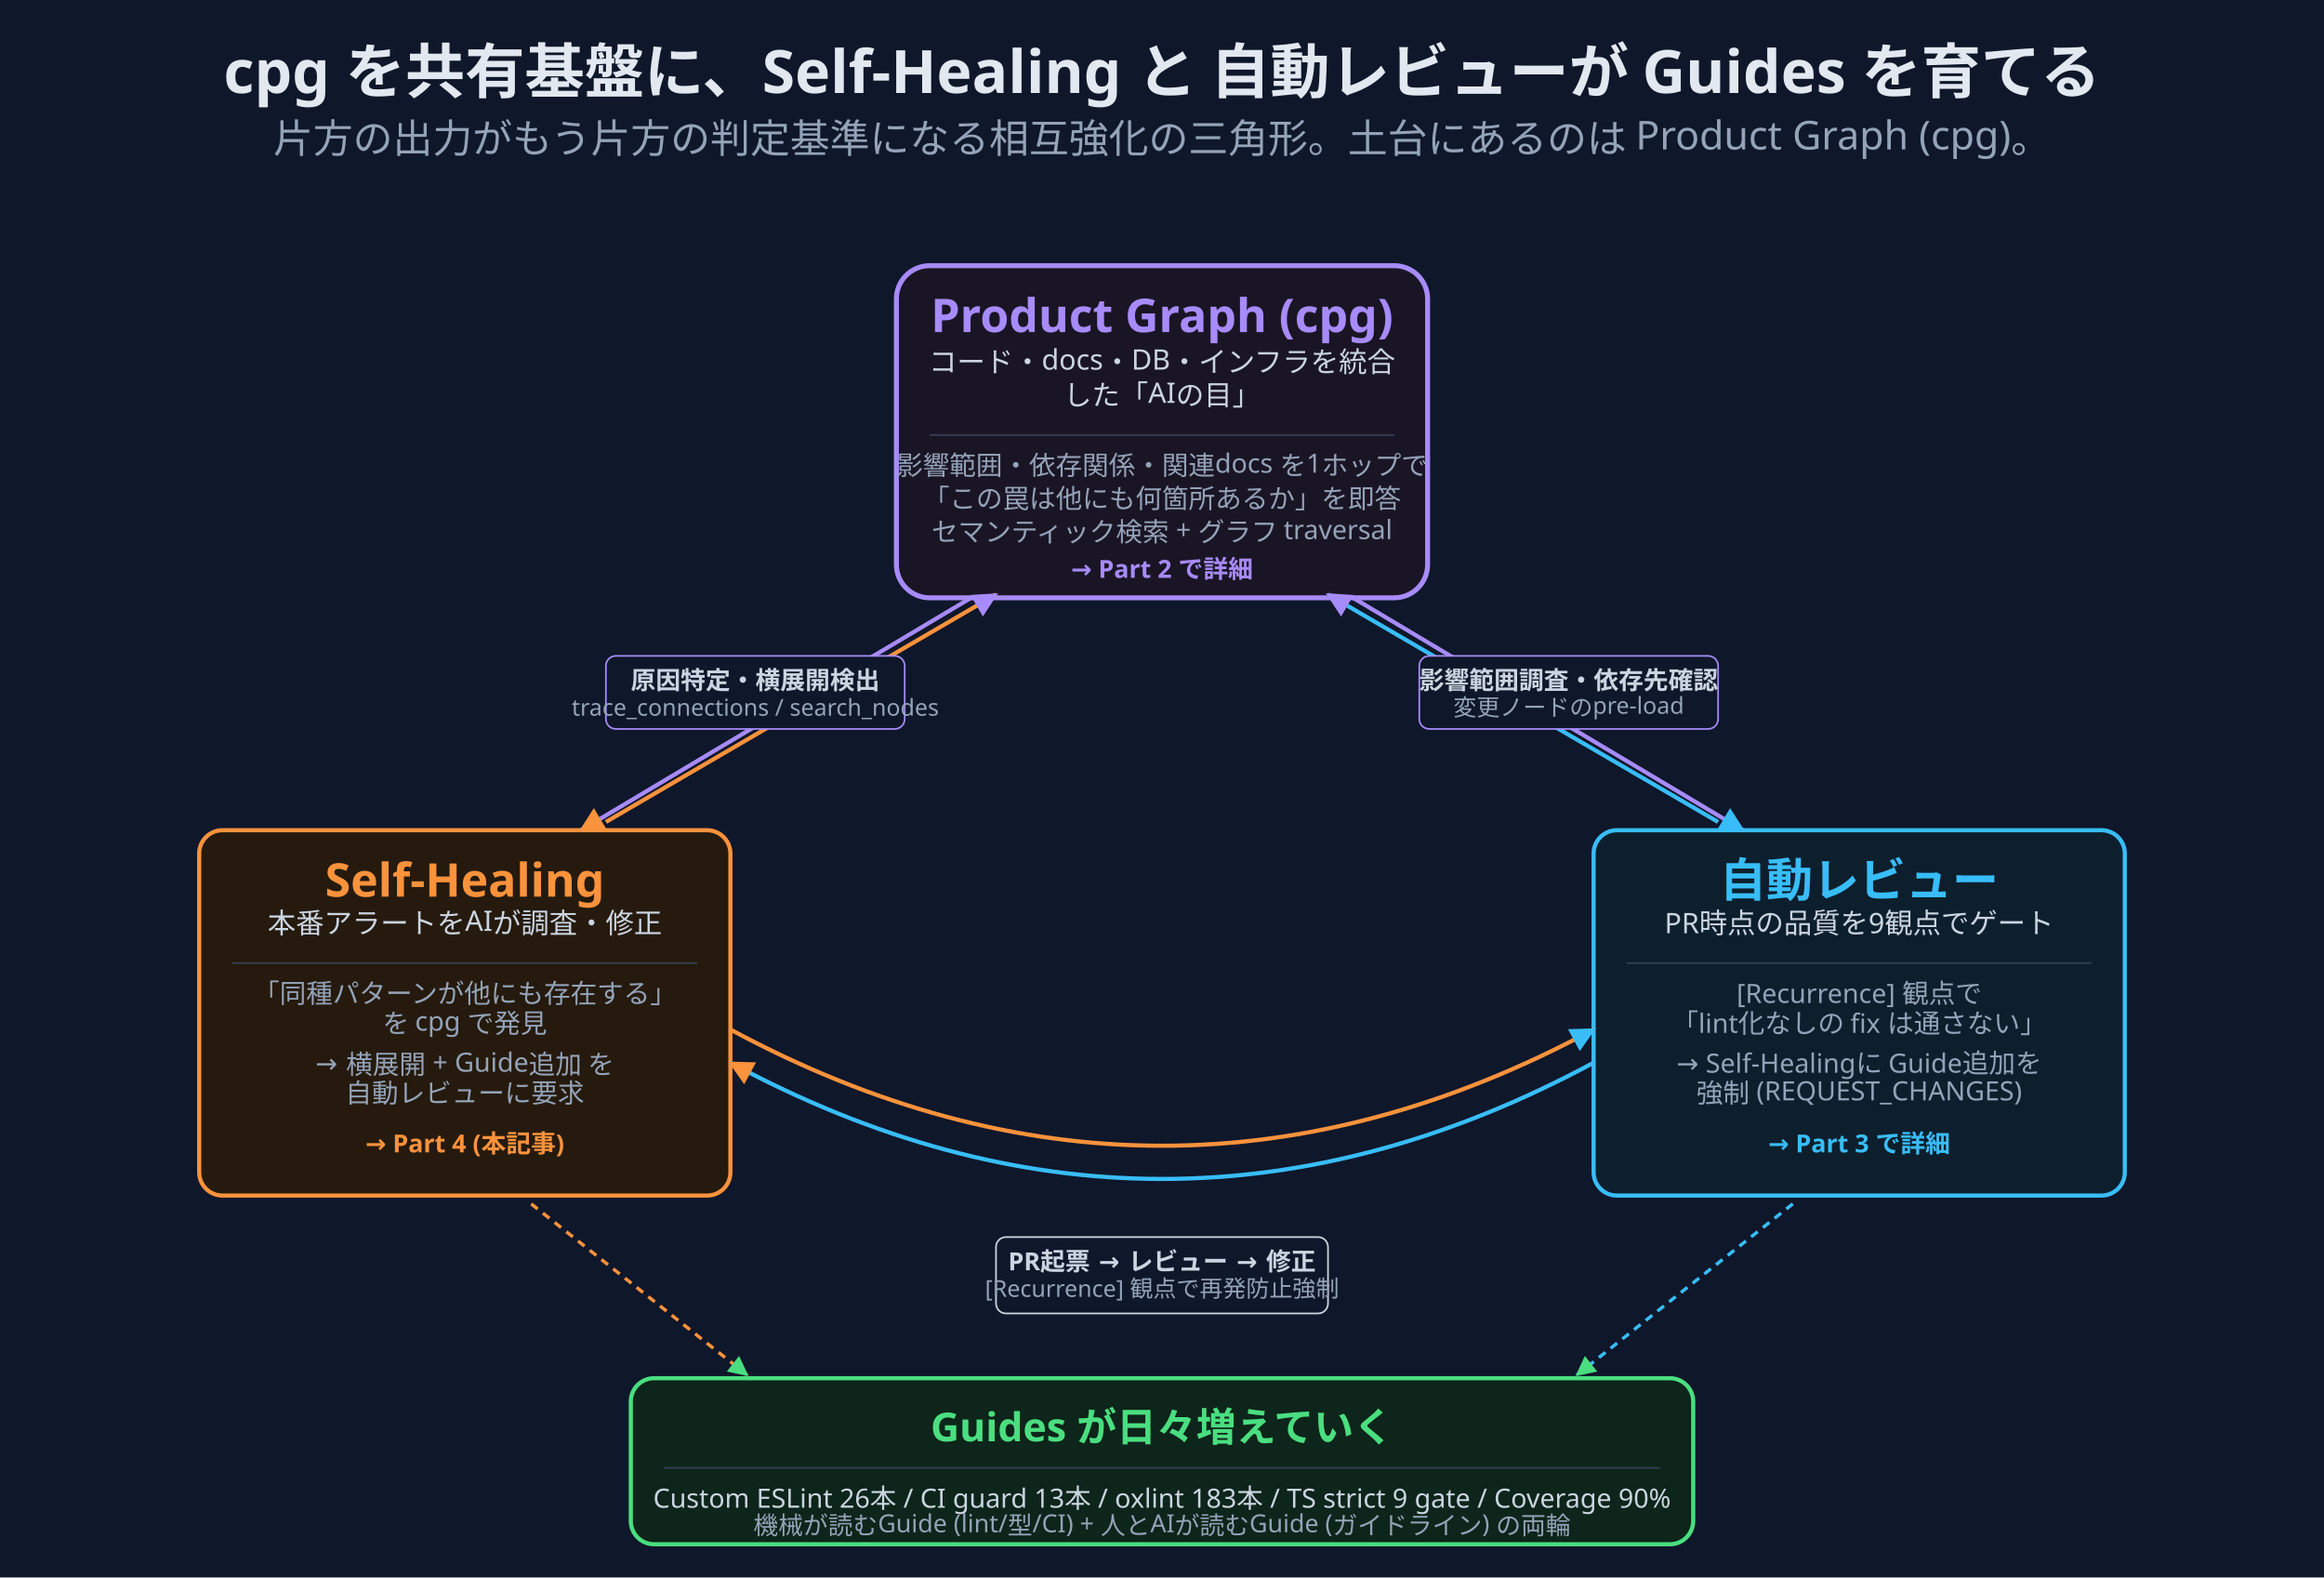
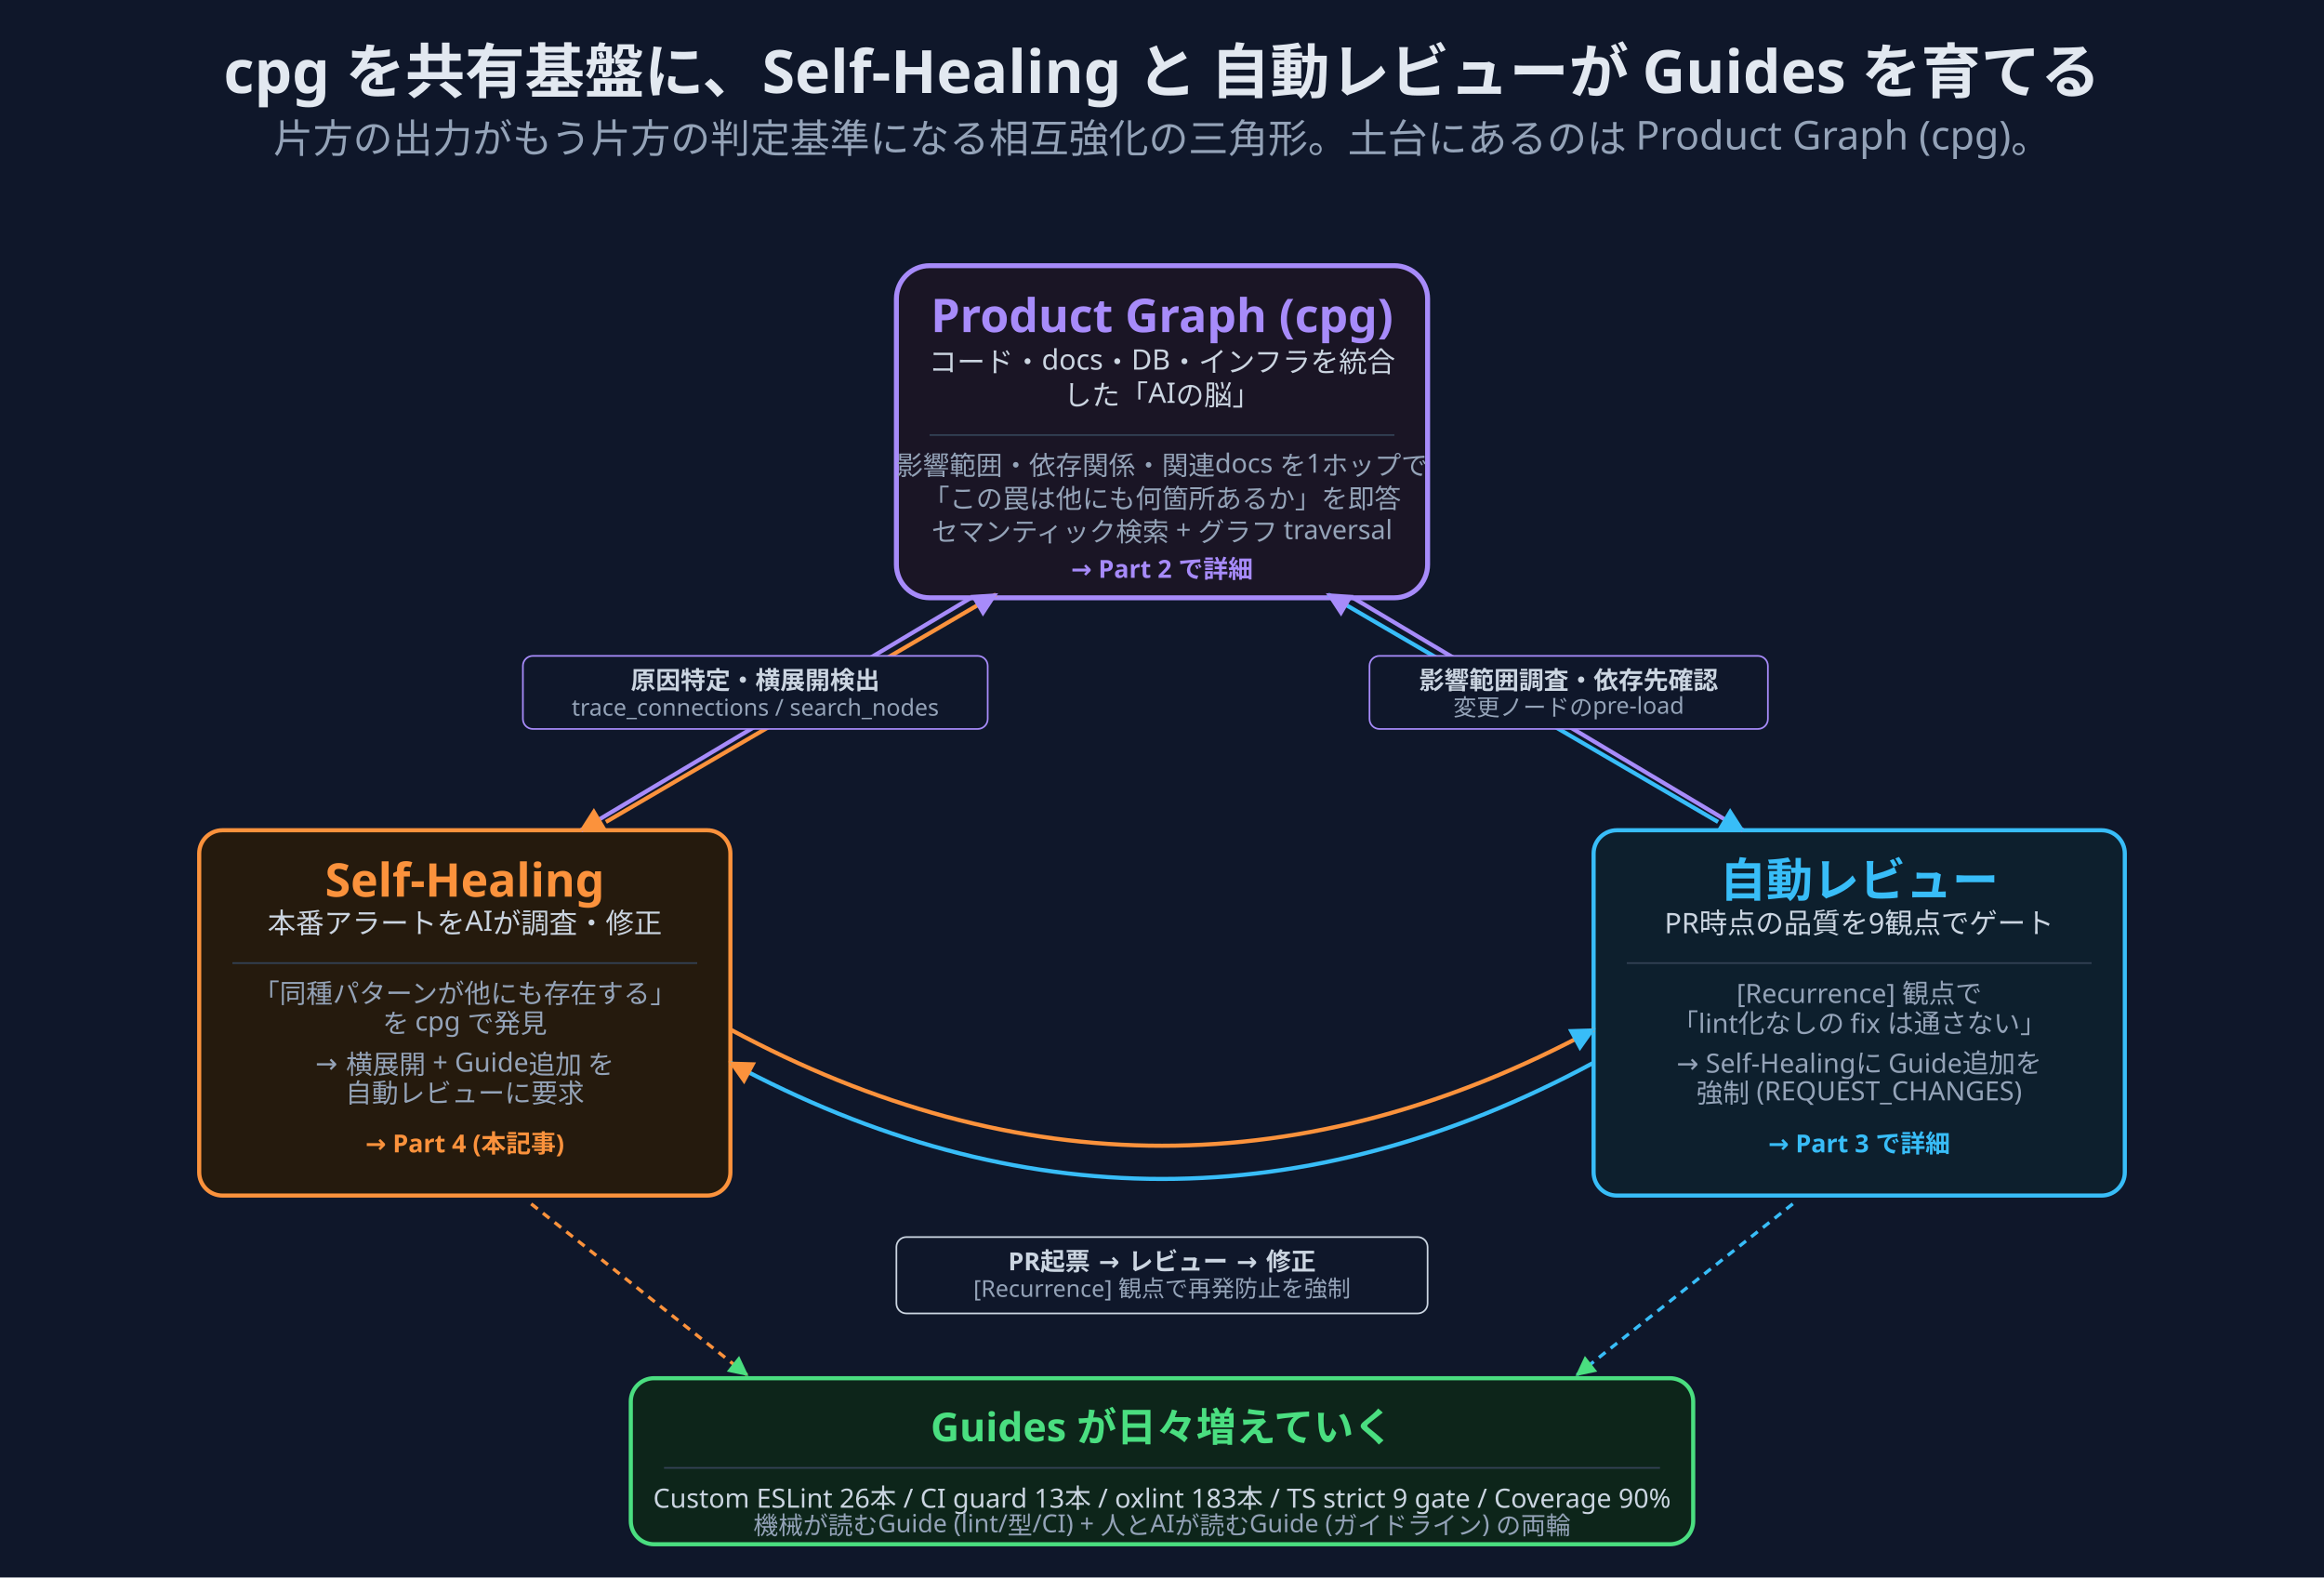
<svg xmlns="http://www.w3.org/2000/svg" width="1400" height="950" viewBox="0 0 1400 950">
  <rect width="1400" height="950" fill="#0f172a" />
  <defs>
    <marker id="a-94a3b8" viewBox="0 0 10 10" refX="9" refY="5" markerWidth="6" markerHeight="6" orient="auto-start-reverse">
      <path d="M 0 0 L 10 5 L 0 10 z" fill="#94a3b8" />
    </marker>
    <marker id="a-4ade80" viewBox="0 0 10 10" refX="9" refY="5" markerWidth="6" markerHeight="6" orient="auto-start-reverse">
      <path d="M 0 0 L 10 5 L 0 10 z" fill="#4ade80" />
    </marker>
    <marker id="a-38bdf8" viewBox="0 0 10 10" refX="9" refY="5" markerWidth="6" markerHeight="6" orient="auto-start-reverse">
      <path d="M 0 0 L 10 5 L 0 10 z" fill="#38bdf8" />
    </marker>
    <marker id="a-fb923c" viewBox="0 0 10 10" refX="9" refY="5" markerWidth="6" markerHeight="6" orient="auto-start-reverse">
      <path d="M 0 0 L 10 5 L 0 10 z" fill="#fb923c" />
    </marker>
    <marker id="a-a78bfa" viewBox="0 0 10 10" refX="9" refY="5" markerWidth="6" markerHeight="6" orient="auto-start-reverse">
      <path d="M 0 0 L 10 5 L 0 10 z" fill="#a78bfa" />
    </marker>
  </defs>
  <text x="700" y="56" font-size="36" fill="#e2e8f0" text-anchor="middle" font-weight="bold" font-family="Noto Sans JP, sans-serif">cpg を共有基盤に、Self-Healing と 自動レビューが Guides を育てる</text>
  <text x="700" y="92" font-size="24" fill="#94a3b8" text-anchor="middle" font-family="Noto Sans JP, sans-serif">片方の出力がもう片方の判定基準になる相互強化の三角形。土台にあるのは Product Graph (cpg)。</text>
  <g font-family="Noto Sans JP, sans-serif">
    <rect x="540" y="160" width="320" height="200" rx="20" fill="#1a1525" stroke="#a78bfa" stroke-width="3" />
    <text x="700" y="200" font-size="28" fill="#a78bfa" text-anchor="middle" font-weight="bold">Product Graph (cpg)</text>
    <text x="700" y="224" font-size="17" fill="#cbd5e1" text-anchor="middle">コード・docs・DB・インフラを統合</text>
-     <text x="700" y="244" font-size="17" fill="#cbd5e1" text-anchor="middle">した「AIの目」</text>
+     <text x="700" y="244" font-size="17" fill="#cbd5e1" text-anchor="middle">した「AIの脳」</text>
    <line x1="560" y1="262" x2="840" y2="262" stroke="#334155" stroke-width="1" />
    <text x="700" y="286" font-size="16" fill="#94a3b8" text-anchor="middle">影響範囲・依存関係・関連docs を1ホップで</text>
    <text x="700" y="306" font-size="16" fill="#94a3b8" text-anchor="middle">「この罠は他にも何箇所あるか」を即答</text>
    <text x="700" y="326" font-size="16" fill="#94a3b8" text-anchor="middle">セマンティック検索 + グラフ traversal</text>
    <text x="700" y="348" font-size="15" fill="#a78bfa" text-anchor="middle" font-weight="bold">→ Part 2 で詳細</text>
  </g>
  <g font-family="Noto Sans JP, sans-serif">
    <rect x="120" y="500" width="320" height="220" rx="14" fill="#251a0d" stroke="#fb923c" stroke-width="2.5" />
    <text x="280" y="540" font-size="28" fill="#fb923c" text-anchor="middle" font-weight="bold">Self-Healing</text>
    <text x="280" y="562" font-size="17" fill="#cbd5e1" text-anchor="middle">本番アラートをAIが調査・修正</text>
    <line x1="140" y1="580" x2="420" y2="580" stroke="#334155" stroke-width="1" />
    <text x="280" y="604" font-size="16" fill="#94a3b8" text-anchor="middle">「同種パターンが他にも存在する」</text>
    <text x="280" y="622" font-size="16" fill="#94a3b8" text-anchor="middle">を cpg で発見</text>
    <text x="280" y="646" font-size="16" fill="#94a3b8" text-anchor="middle">→ 横展開 + Guide追加 を</text>
    <text x="280" y="664" font-size="16" fill="#94a3b8" text-anchor="middle">自動レビューに要求</text>
    <text x="280" y="694" font-size="15" fill="#fb923c" text-anchor="middle" font-weight="bold">→ Part 4 (本記事)</text>
  </g>
  <g font-family="Noto Sans JP, sans-serif">
    <rect x="960" y="500" width="320" height="220" rx="14" fill="#0d1f2d" stroke="#38bdf8" stroke-width="2.5" />
    <text x="1120" y="540" font-size="28" fill="#38bdf8" text-anchor="middle" font-weight="bold">自動レビュー</text>
    <text x="1120" y="562" font-size="17" fill="#cbd5e1" text-anchor="middle">PR時点の品質を9観点でゲート</text>
    <line x1="980" y1="580" x2="1260" y2="580" stroke="#334155" stroke-width="1" />
    <text x="1120" y="604" font-size="16" fill="#94a3b8" text-anchor="middle">[Recurrence] 観点で</text>
    <text x="1120" y="622" font-size="16" fill="#94a3b8" text-anchor="middle">「lint化なしの fix は通さない」</text>
    <text x="1120" y="646" font-size="16" fill="#94a3b8" text-anchor="middle">→ Self-Healingに Guide追加を</text>
    <text x="1120" y="664" font-size="16" fill="#94a3b8" text-anchor="middle">強制 (REQUEST_CHANGES)</text>
    <text x="1120" y="694" font-size="15" fill="#38bdf8" text-anchor="middle" font-weight="bold">→ Part 3 で詳細</text>
  </g>
  <line x1="585" y1="360" x2="350" y2="500" stroke="#a78bfa" stroke-width="2.5" marker-end="url(#a-fb923c)" />
  <line x1="365" y1="495" x2="600" y2="358" stroke="#fb923c" stroke-width="2.5" marker-end="url(#a-a78bfa)" />
  <g font-family="Noto Sans JP, sans-serif">
-     <rect x="365" y="395" width="180" height="44" rx="6" fill="#0f172a" stroke="#a78bfa" stroke-width="1" />
+     <rect x="315" y="395" width="280" height="44" rx="6" fill="#0f172a" stroke="#a78bfa" stroke-width="1" />
    <text x="455" y="415" font-size="15" fill="#cbd5e1" text-anchor="middle" font-weight="bold">原因特定・横展開検出</text>
    <text x="455" y="431" font-size="14" fill="#94a3b8" text-anchor="middle">trace_connections / search_nodes</text>
  </g>
  <line x1="815" y1="360" x2="1050" y2="500" stroke="#a78bfa" stroke-width="2.5" marker-end="url(#a-38bdf8)" />
  <line x1="1035" y1="495" x2="800" y2="358" stroke="#38bdf8" stroke-width="2.5" marker-end="url(#a-a78bfa)" />
  <g font-family="Noto Sans JP, sans-serif">
-     <rect x="855" y="395" width="180" height="44" rx="6" fill="#0f172a" stroke="#a78bfa" stroke-width="1" />
+     <rect x="825" y="395" width="240" height="44" rx="6" fill="#0f172a" stroke="#a78bfa" stroke-width="1" />
    <text x="945" y="415" font-size="15" fill="#cbd5e1" text-anchor="middle" font-weight="bold">影響範囲調査・依存先確認</text>
    <text x="945" y="431" font-size="14" fill="#94a3b8" text-anchor="middle">変更ノードのpre-load</text>
  </g>
  <path d="M 440 620 Q 700 760 960 620" fill="none" stroke="#fb923c" stroke-width="2.5" marker-end="url(#a-38bdf8)" />
  <path d="M 960 640 Q 700 780 440 640" fill="none" stroke="#38bdf8" stroke-width="2.5" marker-end="url(#a-fb923c)" />
  <g font-family="Noto Sans JP, sans-serif">
-     <rect x="600" y="745" width="200" height="46" rx="6" fill="#0f172a" stroke="#cbd5e1" stroke-width="1" />
+     <rect x="540" y="745" width="320" height="46" rx="6" fill="#0f172a" stroke="#cbd5e1" stroke-width="1" />
    <text x="700" y="765" font-size="15" fill="#cbd5e1" text-anchor="middle" font-weight="bold">PR起票 → レビュー → 修正</text>
-     <text x="700" y="781" font-size="14" fill="#94a3b8" text-anchor="middle">[Recurrence] 観点で再発防止強制</text>
+     <text x="700" y="781" font-size="14" fill="#94a3b8" text-anchor="middle">[Recurrence] 観点で再発防止を強制</text>
  </g>
  <g font-family="Noto Sans JP, sans-serif">
    <rect x="380" y="830" width="640" height="100" rx="14" fill="#0d251a" stroke="#4ade80" stroke-width="2.5" />
    <text x="700" y="868" font-size="24" fill="#4ade80" text-anchor="middle" font-weight="bold">Guides が日々増えていく</text>
    <line x1="400" y1="884" x2="1000" y2="884" stroke="#334155" stroke-width="1" />
    <text x="700" y="908" font-size="16" fill="#cbd5e1" text-anchor="middle">Custom ESLint 26本  /  CI guard 13本  /  oxlint 183本  /  TS strict 9 gate  /  Coverage 90%</text>
    <text x="700" y="924" font-size="15" fill="#94a3b8" text-anchor="middle">機械が読むGuide (lint/型/CI) + 人とAIが読むGuide (ガイドライン) の両輪</text>
  </g>
  <line x1="320" y1="725" x2="450" y2="828" stroke="#fb923c" stroke-width="2" stroke-dasharray="5,4" marker-end="url(#a-4ade80)" />
  <line x1="1080" y1="725" x2="950" y2="828" stroke="#38bdf8" stroke-width="2" stroke-dasharray="5,4" marker-end="url(#a-4ade80)" />
</svg>
